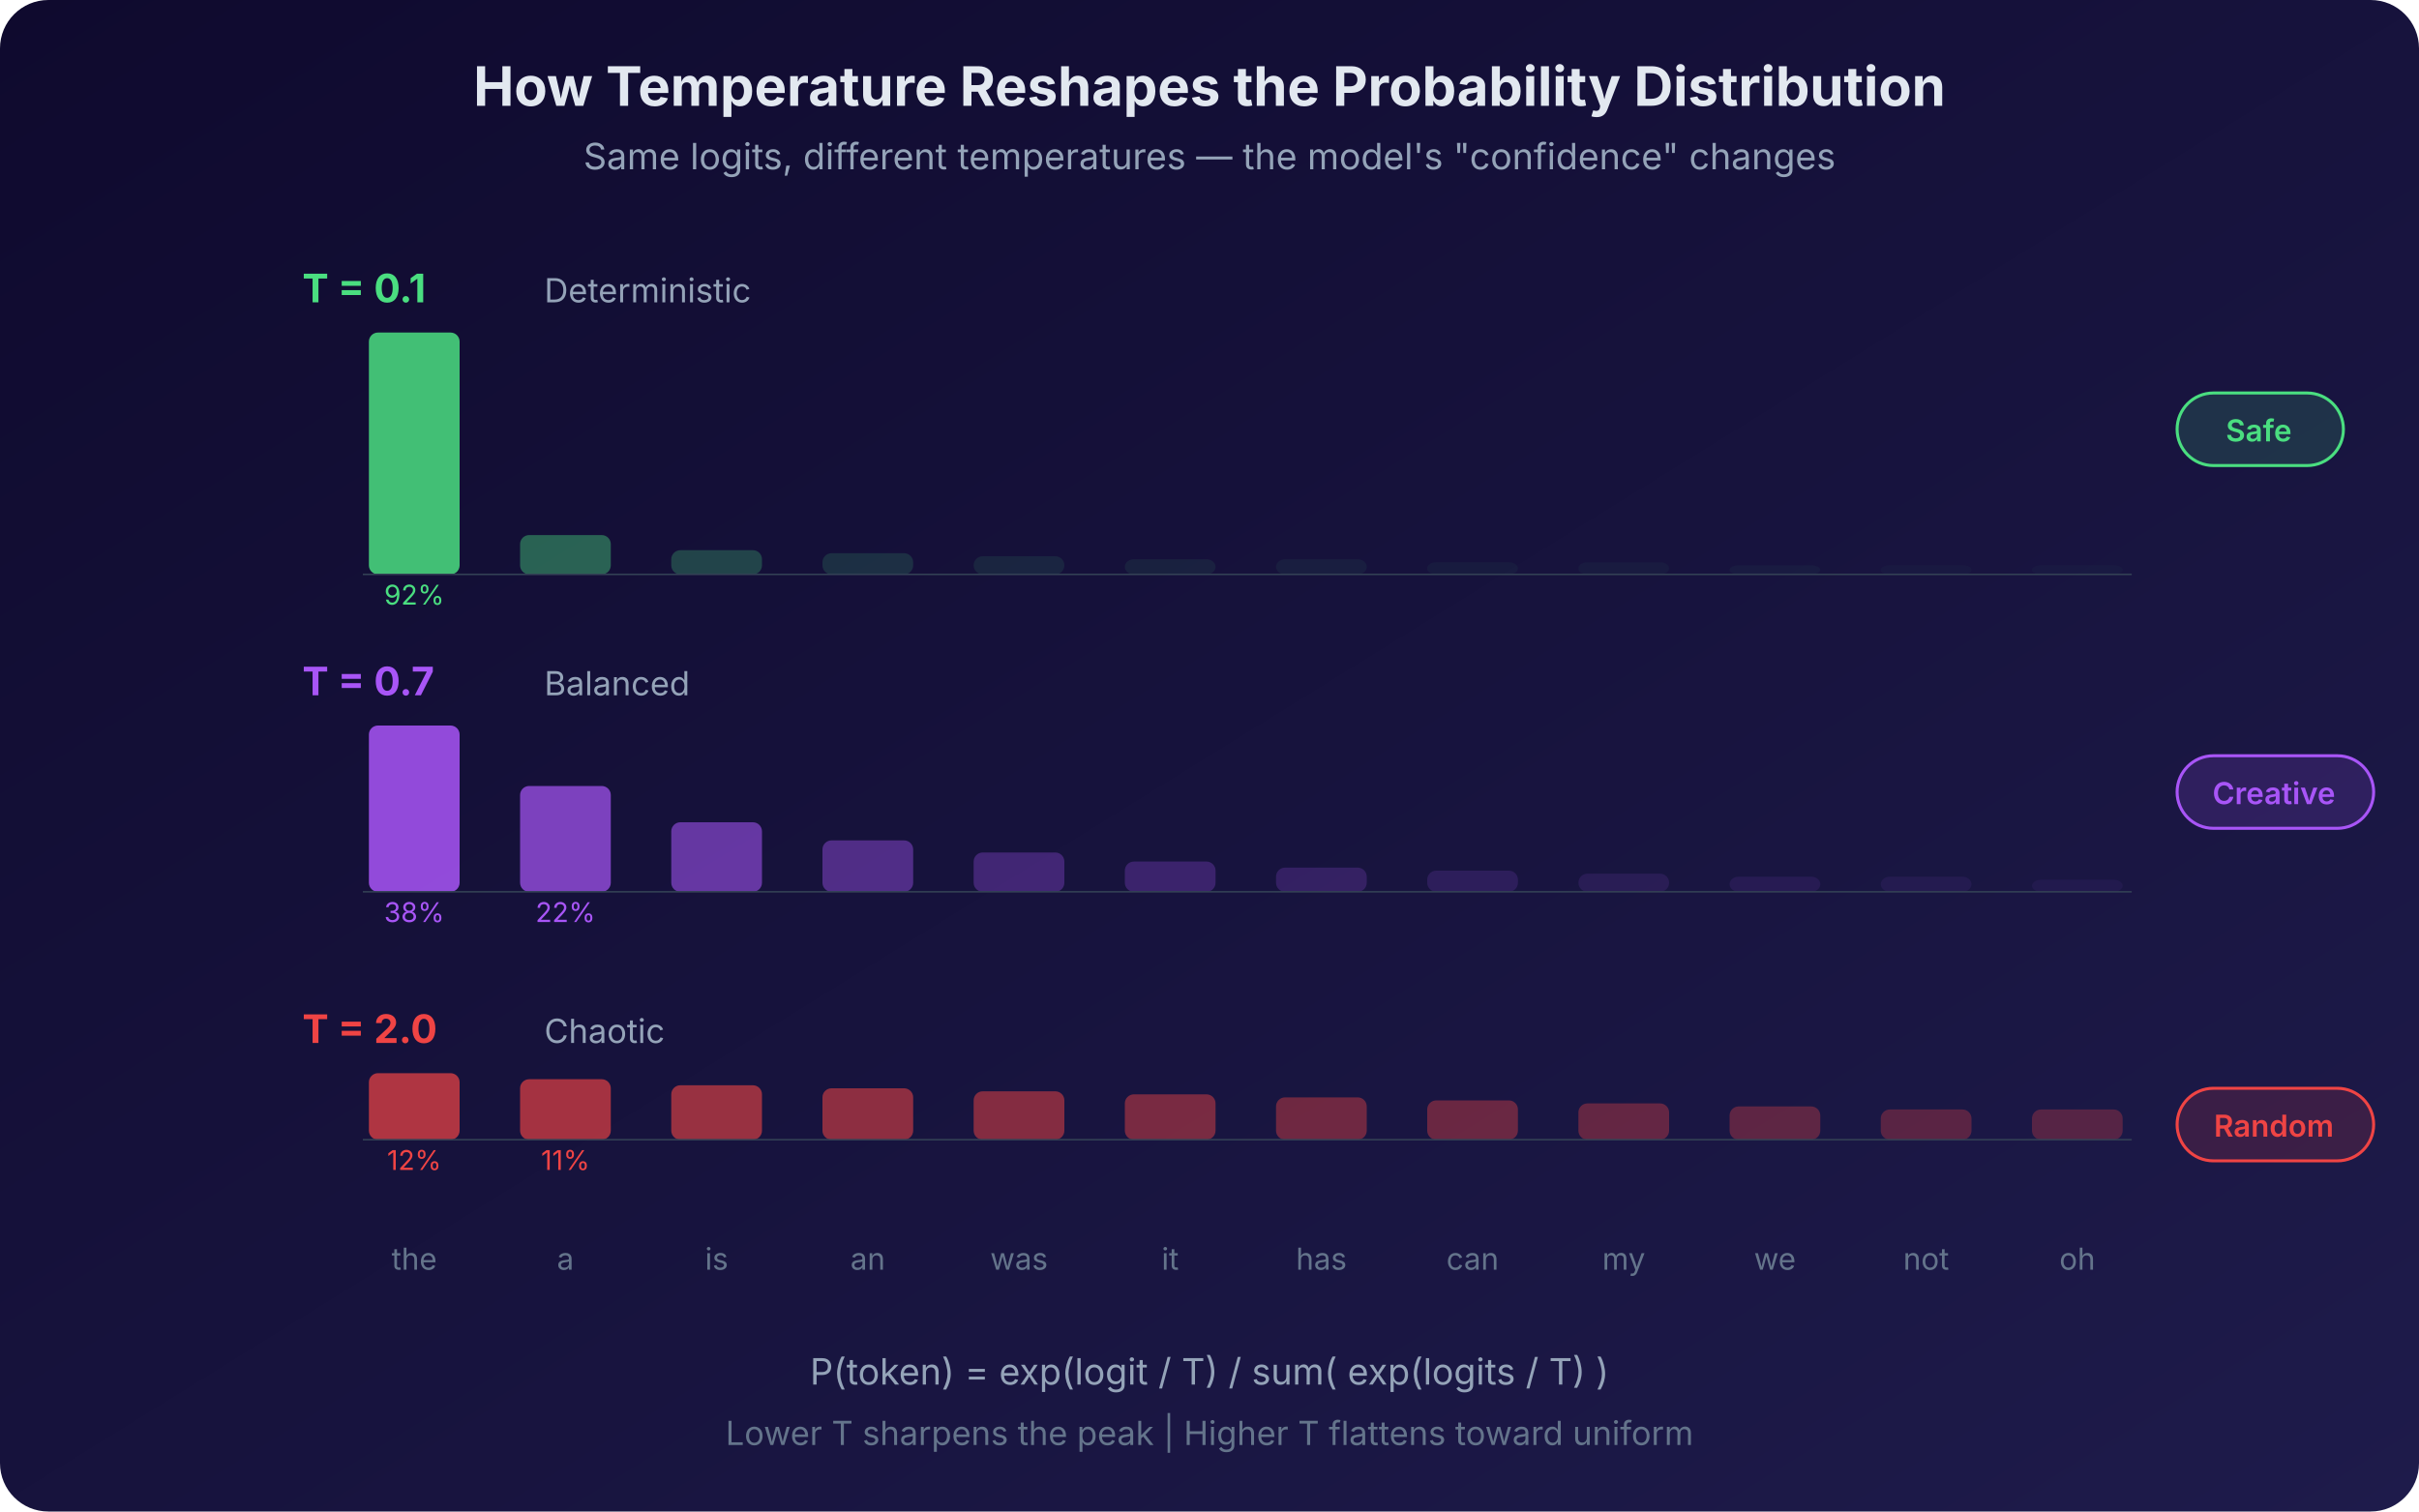
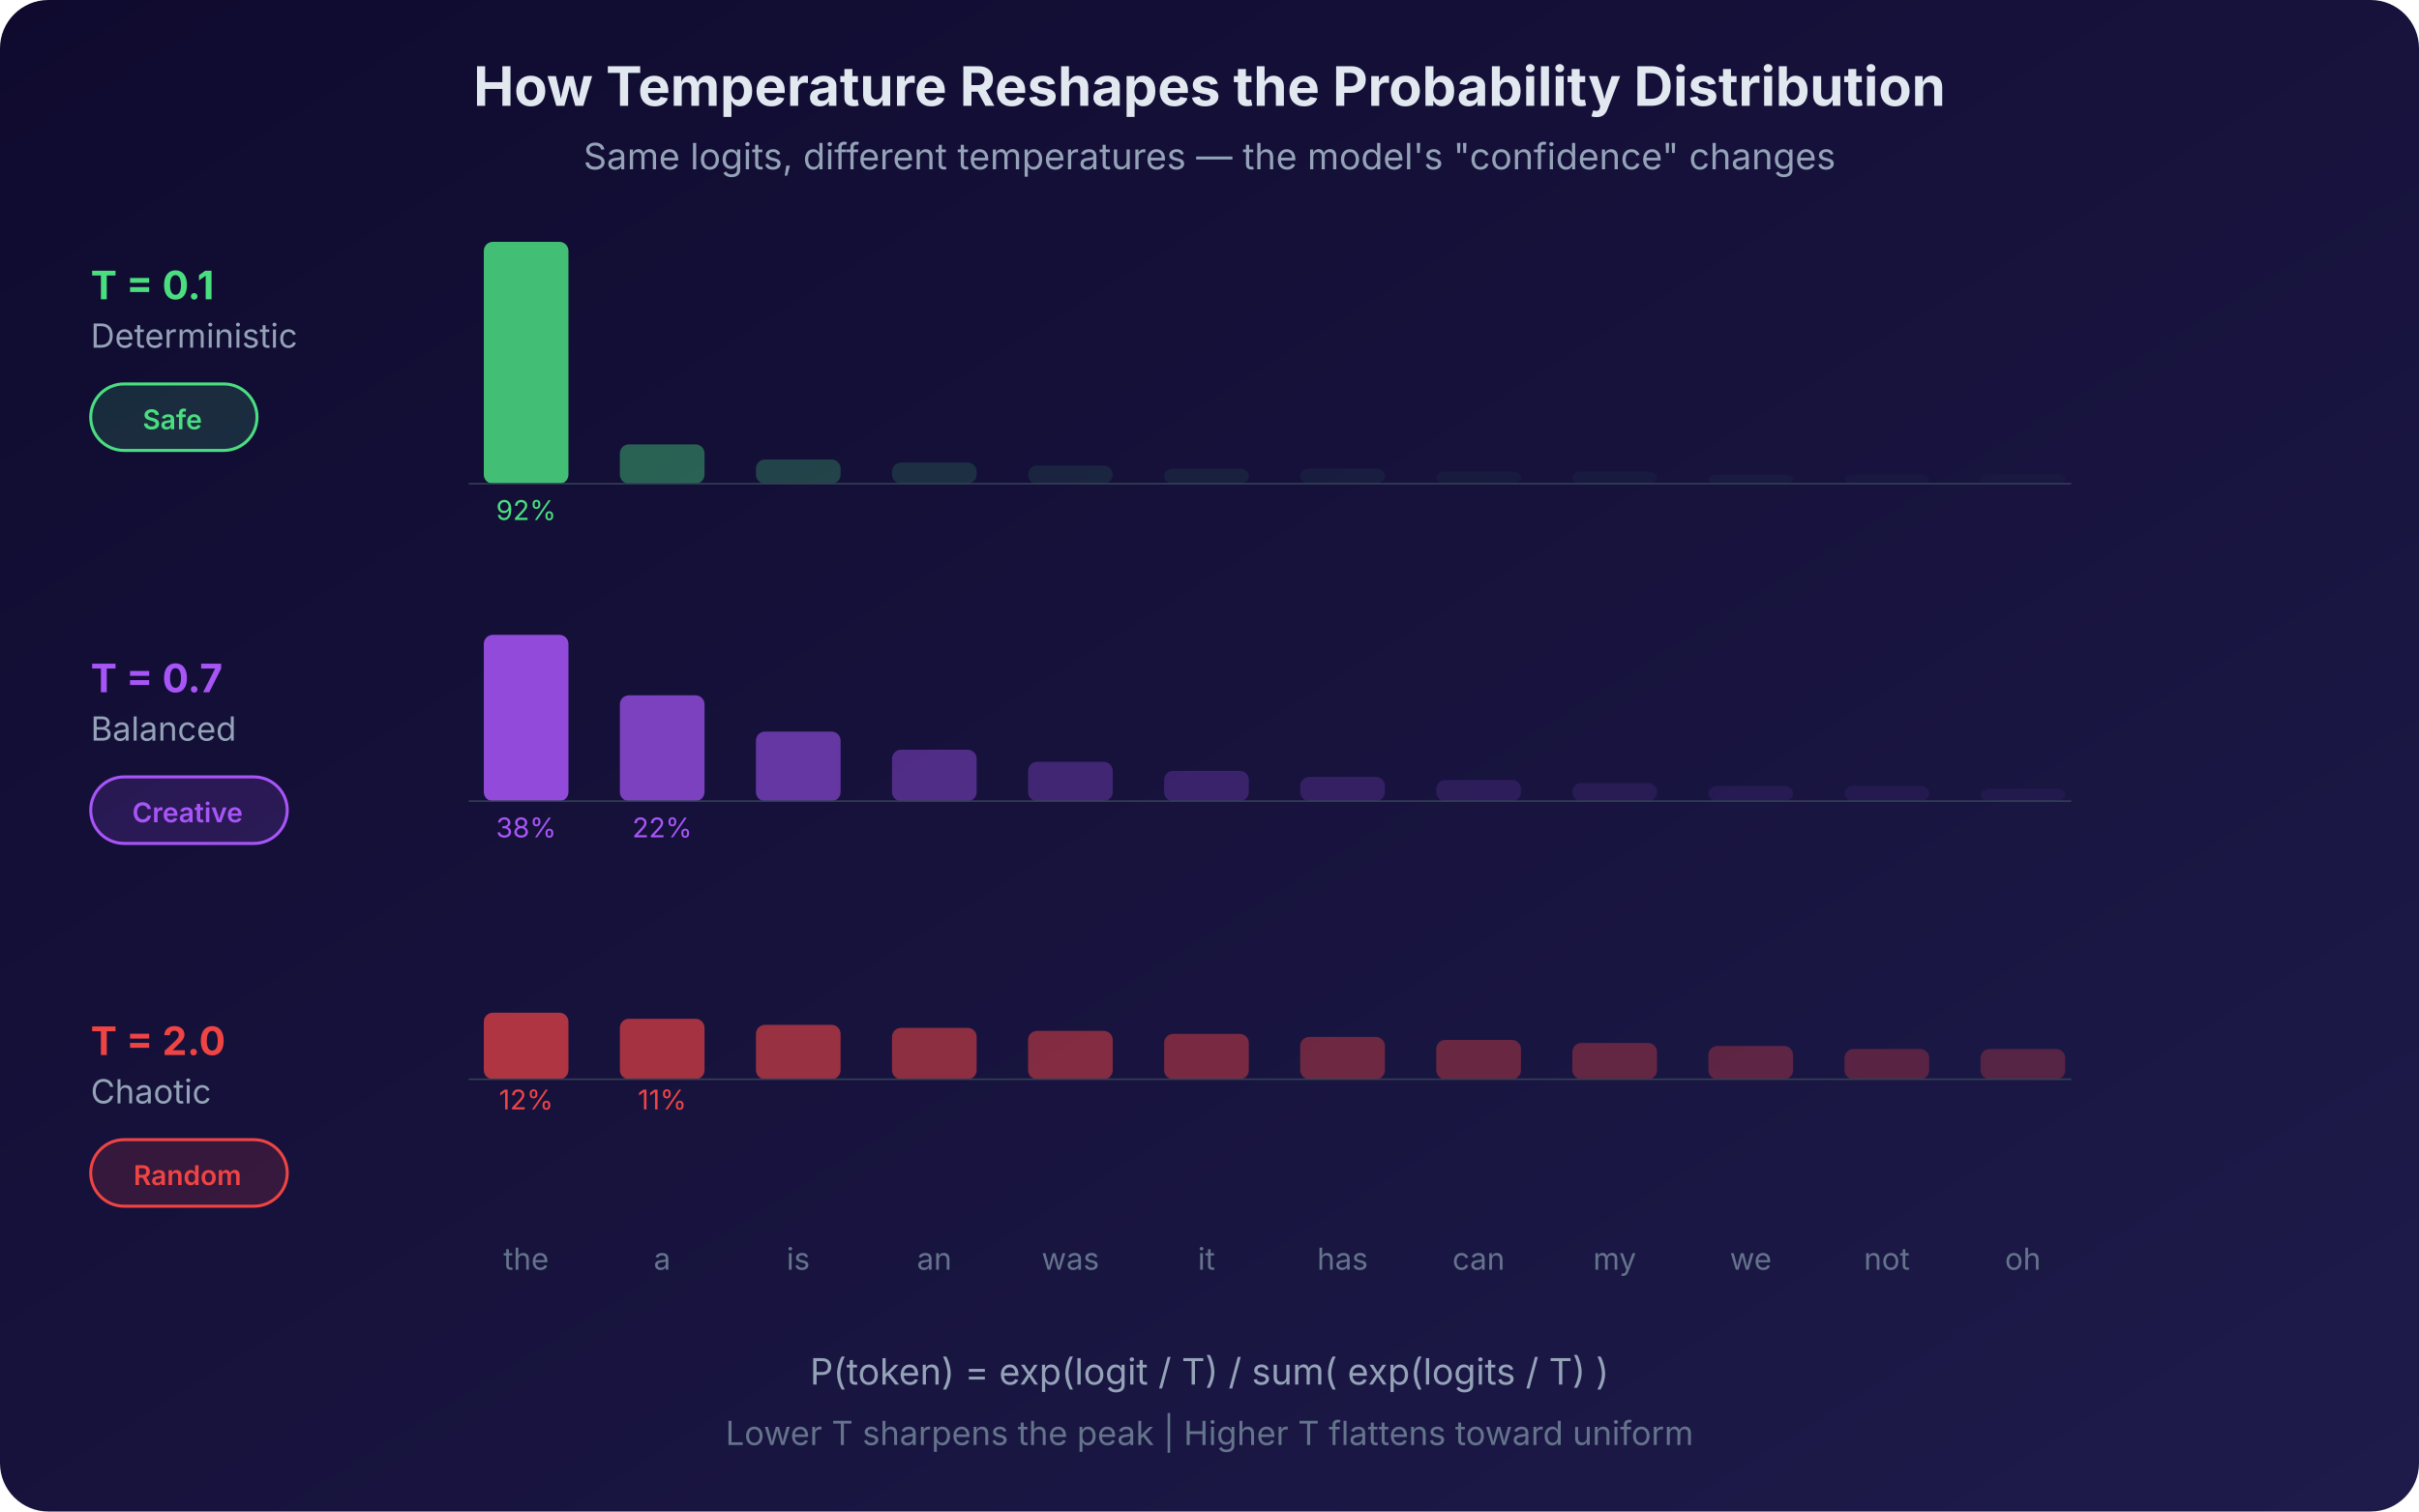
<svg xmlns="http://www.w3.org/2000/svg" viewBox="0 0 800 500" font-family="system-ui, -apple-system, sans-serif">
  <defs>
    <linearGradient id="bgT1" x1="0" y1="0" x2="1" y2="1">
      <stop offset="0%" stop-color="#0f0a2e" />
      <stop offset="100%" stop-color="#1e1b4b" />
    </linearGradient>
  </defs>
  <rect width="800" height="500" rx="16" fill="url(#bgT1)" />
  <text x="400" y="35" text-anchor="middle" font-size="18" font-weight="700" fill="#e2e8f0">How Temperature Reshapes the Probability Distribution</text>
  <text x="400" y="56" text-anchor="middle" font-size="12" fill="#94a3b8">Same logits, different temperatures — the model's "confidence" changes</text>
-   <g transform="translate(100, 100)">
-     <text x="0" y="0" font-size="13" font-weight="700" fill="#4ade80">T = 0.1</text>
-     <text x="80" y="0" font-size="11" fill="#94a3b8">Deterministic</text>
-     <rect x="22" y="10" width="30" height="80" rx="3" fill="#4ade80" opacity="0.85" />
-     <text x="37" y="100" text-anchor="middle" font-size="9" fill="#4ade80">92%</text>
-     <rect x="72" y="77" width="30" height="13" rx="3" fill="#4ade80" opacity="0.4" />
-     <rect x="122" y="82" width="30" height="8" rx="3" fill="#4ade80" opacity="0.25" />
-     <rect x="172" y="83" width="30" height="7" rx="3" fill="#4ade80" opacity="0.15" />
-     <rect x="222" y="84" width="30" height="6" rx="3" fill="#4ade80" opacity="0.1" />
-     <rect x="272" y="85" width="30" height="5" rx="3" fill="#4ade80" opacity="0.08" />
-     <rect x="322" y="85" width="30" height="5" rx="3" fill="#4ade80" opacity="0.06" />
-     <rect x="372" y="86" width="30" height="4" rx="3" fill="#4ade80" opacity="0.05" />
-     <rect x="422" y="86" width="30" height="4" rx="3" fill="#4ade80" opacity="0.04" />
-     <rect x="472" y="87" width="30" height="3" rx="3" fill="#4ade80" opacity="0.04" />
-     <rect x="522" y="87" width="30" height="3" rx="3" fill="#4ade80" opacity="0.03" />
-     <rect x="572" y="87" width="30" height="3" rx="3" fill="#4ade80" opacity="0.03" />
-     <line x1="20" y1="90" x2="605" y2="90" stroke="#334155" stroke-width="0.5" />
+   <g transform="translate(30, 85)">
+     <text x="0" y="14" font-size="13" font-weight="700" fill="#4ade80">T = 0.1</text>
+     <text x="0" y="30" font-size="11" fill="#94a3b8">Deterministic</text>
+     <rect x="0" y="42" width="55" height="22" rx="11" fill="rgba(74,222,128,0.15)" stroke="#4ade80" stroke-width="1" />
+     <text x="27" y="57" text-anchor="middle" font-size="9" font-weight="600" fill="#4ade80">Safe</text>
  </g>
-   <g transform="translate(720, 130)">
-     <rect x="0" y="0" width="55" height="24" rx="12" fill="rgba(74,222,128,0.15)" stroke="#4ade80" stroke-width="1" />
-     <text x="27" y="16" text-anchor="middle" font-size="10" font-weight="600" fill="#4ade80">Safe</text>
+   <g transform="translate(160, 80)">
+     <rect x="0" y="0" width="28" height="80" rx="3" fill="#4ade80" opacity="0.85" />
+     <text x="14" y="92" text-anchor="middle" font-size="9" fill="#4ade80">92%</text>
+     <rect x="45" y="67" width="28" height="13" rx="3" fill="#4ade80" opacity="0.4" />
+     <rect x="90" y="72" width="28" height="8" rx="3" fill="#4ade80" opacity="0.25" />
+     <rect x="135" y="73" width="28" height="7" rx="3" fill="#4ade80" opacity="0.15" />
+     <rect x="180" y="74" width="28" height="6" rx="3" fill="#4ade80" opacity="0.1" />
+     <rect x="225" y="75" width="28" height="5" rx="3" fill="#4ade80" opacity="0.08" />
+     <rect x="270" y="75" width="28" height="5" rx="3" fill="#4ade80" opacity="0.06" />
+     <rect x="315" y="76" width="28" height="4" rx="3" fill="#4ade80" opacity="0.05" />
+     <rect x="360" y="76" width="28" height="4" rx="3" fill="#4ade80" opacity="0.04" />
+     <rect x="405" y="77" width="28" height="3" rx="3" fill="#4ade80" opacity="0.04" />
+     <rect x="450" y="77" width="28" height="3" rx="3" fill="#4ade80" opacity="0.03" />
+     <rect x="495" y="77" width="28" height="3" rx="3" fill="#4ade80" opacity="0.03" />
+     <line x1="-5" y1="80" x2="525" y2="80" stroke="#334155" stroke-width="0.5" />
  </g>
-   <g transform="translate(100, 230)">
-     <text x="0" y="0" font-size="13" font-weight="700" fill="#a855f7">T = 0.7</text>
-     <text x="80" y="0" font-size="11" fill="#94a3b8">Balanced</text>
-     <rect x="22" y="10" width="30" height="55" rx="3" fill="#a855f7" opacity="0.85" />
-     <text x="37" y="75" text-anchor="middle" font-size="9" fill="#a855f7">38%</text>
-     <rect x="72" y="30" width="30" height="35" rx="3" fill="#a855f7" opacity="0.7" />
-     <text x="87" y="75" text-anchor="middle" font-size="9" fill="#a855f7">22%</text>
-     <rect x="122" y="42" width="30" height="23" rx="3" fill="#a855f7" opacity="0.55" />
-     <rect x="172" y="48" width="30" height="17" rx="3" fill="#a855f7" opacity="0.4" />
-     <rect x="222" y="52" width="30" height="13" rx="3" fill="#a855f7" opacity="0.3" />
-     <rect x="272" y="55" width="30" height="10" rx="3" fill="#a855f7" opacity="0.25" />
-     <rect x="322" y="57" width="30" height="8" rx="3" fill="#a855f7" opacity="0.2" />
-     <rect x="372" y="58" width="30" height="7" rx="3" fill="#a855f7" opacity="0.15" />
-     <rect x="422" y="59" width="30" height="6" rx="3" fill="#a855f7" opacity="0.12" />
-     <rect x="472" y="60" width="30" height="5" rx="3" fill="#a855f7" opacity="0.1" />
-     <rect x="522" y="60" width="30" height="5" rx="3" fill="#a855f7" opacity="0.08" />
-     <rect x="572" y="61" width="30" height="4" rx="3" fill="#a855f7" opacity="0.06" />
-     <line x1="20" y1="65" x2="605" y2="65" stroke="#334155" stroke-width="0.5" />
+   <g transform="translate(30, 215)">
+     <text x="0" y="14" font-size="13" font-weight="700" fill="#a855f7">T = 0.7</text>
+     <text x="0" y="30" font-size="11" fill="#94a3b8">Balanced</text>
+     <rect x="0" y="42" width="65" height="22" rx="11" fill="rgba(168,85,247,0.15)" stroke="#a855f7" stroke-width="1" />
+     <text x="32" y="57" text-anchor="middle" font-size="9" font-weight="600" fill="#a855f7">Creative</text>
  </g>
-   <g transform="translate(720, 250)">
-     <rect x="0" y="0" width="65" height="24" rx="12" fill="rgba(168,85,247,0.15)" stroke="#a855f7" stroke-width="1" />
-     <text x="32" y="16" text-anchor="middle" font-size="10" font-weight="600" fill="#a855f7">Creative</text>
+   <g transform="translate(160, 210)">
+     <rect x="0" y="0" width="28" height="55" rx="3" fill="#a855f7" opacity="0.85" />
+     <text x="14" y="67" text-anchor="middle" font-size="9" fill="#a855f7">38%</text>
+     <rect x="45" y="20" width="28" height="35" rx="3" fill="#a855f7" opacity="0.7" />
+     <text x="59" y="67" text-anchor="middle" font-size="9" fill="#a855f7">22%</text>
+     <rect x="90" y="32" width="28" height="23" rx="3" fill="#a855f7" opacity="0.55" />
+     <rect x="135" y="38" width="28" height="17" rx="3" fill="#a855f7" opacity="0.4" />
+     <rect x="180" y="42" width="28" height="13" rx="3" fill="#a855f7" opacity="0.3" />
+     <rect x="225" y="45" width="28" height="10" rx="3" fill="#a855f7" opacity="0.25" />
+     <rect x="270" y="47" width="28" height="8" rx="3" fill="#a855f7" opacity="0.2" />
+     <rect x="315" y="48" width="28" height="7" rx="3" fill="#a855f7" opacity="0.15" />
+     <rect x="360" y="49" width="28" height="6" rx="3" fill="#a855f7" opacity="0.12" />
+     <rect x="405" y="50" width="28" height="5" rx="3" fill="#a855f7" opacity="0.1" />
+     <rect x="450" y="50" width="28" height="5" rx="3" fill="#a855f7" opacity="0.08" />
+     <rect x="495" y="51" width="28" height="4" rx="3" fill="#a855f7" opacity="0.06" />
+     <line x1="-5" y1="55" x2="525" y2="55" stroke="#334155" stroke-width="0.5" />
  </g>
-   <g transform="translate(100, 345)">
-     <text x="0" y="0" font-size="13" font-weight="700" fill="#ef4444">T = 2.0</text>
-     <text x="80" y="0" font-size="11" fill="#94a3b8">Chaotic</text>
-     <rect x="22" y="10" width="30" height="22" rx="3" fill="#ef4444" opacity="0.7" />
-     <text x="37" y="42" text-anchor="middle" font-size="9" fill="#ef4444">12%</text>
-     <rect x="72" y="12" width="30" height="20" rx="3" fill="#ef4444" opacity="0.65" />
-     <text x="87" y="42" text-anchor="middle" font-size="9" fill="#ef4444">11%</text>
-     <rect x="122" y="14" width="30" height="18" rx="3" fill="#ef4444" opacity="0.6" />
-     <rect x="172" y="15" width="30" height="17" rx="3" fill="#ef4444" opacity="0.55" />
-     <rect x="222" y="16" width="30" height="16" rx="3" fill="#ef4444" opacity="0.5" />
-     <rect x="272" y="17" width="30" height="15" rx="3" fill="#ef4444" opacity="0.45" />
-     <rect x="322" y="18" width="30" height="14" rx="3" fill="#ef4444" opacity="0.4" />
-     <rect x="372" y="19" width="30" height="13" rx="3" fill="#ef4444" opacity="0.38" />
-     <rect x="422" y="20" width="30" height="12" rx="3" fill="#ef4444" opacity="0.35" />
-     <rect x="472" y="21" width="30" height="11" rx="3" fill="#ef4444" opacity="0.32" />
-     <rect x="522" y="22" width="30" height="10" rx="3" fill="#ef4444" opacity="0.3" />
-     <rect x="572" y="22" width="30" height="10" rx="3" fill="#ef4444" opacity="0.28" />
-     <line x1="20" y1="32" x2="605" y2="32" stroke="#334155" stroke-width="0.5" />
+   <g transform="translate(30, 335)">
+     <text x="0" y="14" font-size="13" font-weight="700" fill="#ef4444">T = 2.0</text>
+     <text x="0" y="30" font-size="11" fill="#94a3b8">Chaotic</text>
+     <rect x="0" y="42" width="65" height="22" rx="11" fill="rgba(239,68,68,0.15)" stroke="#ef4444" stroke-width="1" />
+     <text x="32" y="57" text-anchor="middle" font-size="9" font-weight="600" fill="#ef4444">Random</text>
  </g>
-   <g transform="translate(720, 360)">
-     <rect x="0" y="0" width="65" height="24" rx="12" fill="rgba(239,68,68,0.15)" stroke="#ef4444" stroke-width="1" />
-     <text x="32" y="16" text-anchor="middle" font-size="10" font-weight="600" fill="#ef4444">Random</text>
+   <g transform="translate(160, 335)">
+     <rect x="0" y="0" width="28" height="22" rx="3" fill="#ef4444" opacity="0.7" />
+     <text x="14" y="32" text-anchor="middle" font-size="9" fill="#ef4444">12%</text>
+     <rect x="45" y="2" width="28" height="20" rx="3" fill="#ef4444" opacity="0.65" />
+     <text x="59" y="32" text-anchor="middle" font-size="9" fill="#ef4444">11%</text>
+     <rect x="90" y="4" width="28" height="18" rx="3" fill="#ef4444" opacity="0.6" />
+     <rect x="135" y="5" width="28" height="17" rx="3" fill="#ef4444" opacity="0.55" />
+     <rect x="180" y="6" width="28" height="16" rx="3" fill="#ef4444" opacity="0.5" />
+     <rect x="225" y="7" width="28" height="15" rx="3" fill="#ef4444" opacity="0.45" />
+     <rect x="270" y="8" width="28" height="14" rx="3" fill="#ef4444" opacity="0.4" />
+     <rect x="315" y="9" width="28" height="13" rx="3" fill="#ef4444" opacity="0.38" />
+     <rect x="360" y="10" width="28" height="12" rx="3" fill="#ef4444" opacity="0.35" />
+     <rect x="405" y="11" width="28" height="11" rx="3" fill="#ef4444" opacity="0.32" />
+     <rect x="450" y="12" width="28" height="10" rx="3" fill="#ef4444" opacity="0.3" />
+     <rect x="495" y="12" width="28" height="10" rx="3" fill="#ef4444" opacity="0.28" />
+     <line x1="-5" y1="22" x2="525" y2="22" stroke="#334155" stroke-width="0.5" />
  </g>
-   <g transform="translate(100, 420)">
-     <text x="37" y="0" text-anchor="middle" font-size="10" fill="#64748b">the</text>
-     <text x="87" y="0" text-anchor="middle" font-size="10" fill="#64748b">a</text>
-     <text x="137" y="0" text-anchor="middle" font-size="10" fill="#64748b">is</text>
-     <text x="187" y="0" text-anchor="middle" font-size="10" fill="#64748b">an</text>
-     <text x="237" y="0" text-anchor="middle" font-size="10" fill="#64748b">was</text>
-     <text x="287" y="0" text-anchor="middle" font-size="10" fill="#64748b">it</text>
-     <text x="337" y="0" text-anchor="middle" font-size="10" fill="#64748b">has</text>
-     <text x="387" y="0" text-anchor="middle" font-size="10" fill="#64748b">can</text>
-     <text x="437" y="0" text-anchor="middle" font-size="10" fill="#64748b">my</text>
-     <text x="487" y="0" text-anchor="middle" font-size="10" fill="#64748b">we</text>
-     <text x="537" y="0" text-anchor="middle" font-size="10" fill="#64748b">not</text>
-     <text x="587" y="0" text-anchor="middle" font-size="10" fill="#64748b">oh</text>
+   <g transform="translate(160, 420)">
+     <text x="14" y="0" text-anchor="middle" font-size="10" fill="#64748b">the</text>
+     <text x="59" y="0" text-anchor="middle" font-size="10" fill="#64748b">a</text>
+     <text x="104" y="0" text-anchor="middle" font-size="10" fill="#64748b">is</text>
+     <text x="149" y="0" text-anchor="middle" font-size="10" fill="#64748b">an</text>
+     <text x="194" y="0" text-anchor="middle" font-size="10" fill="#64748b">was</text>
+     <text x="239" y="0" text-anchor="middle" font-size="10" fill="#64748b">it</text>
+     <text x="284" y="0" text-anchor="middle" font-size="10" fill="#64748b">has</text>
+     <text x="329" y="0" text-anchor="middle" font-size="10" fill="#64748b">can</text>
+     <text x="374" y="0" text-anchor="middle" font-size="10" fill="#64748b">my</text>
+     <text x="419" y="0" text-anchor="middle" font-size="10" fill="#64748b">we</text>
+     <text x="464" y="0" text-anchor="middle" font-size="10" fill="#64748b">not</text>
+     <text x="509" y="0" text-anchor="middle" font-size="10" fill="#64748b">oh</text>
  </g>
  <text x="400" y="458" text-anchor="middle" font-size="12" fill="#94a3b8">P(token) = exp(logit / T) / sum( exp(logits / T) )</text>
  <text x="400" y="478" text-anchor="middle" font-size="11" fill="#64748b">Lower T sharpens the peak | Higher T flattens toward uniform</text>
</svg>
